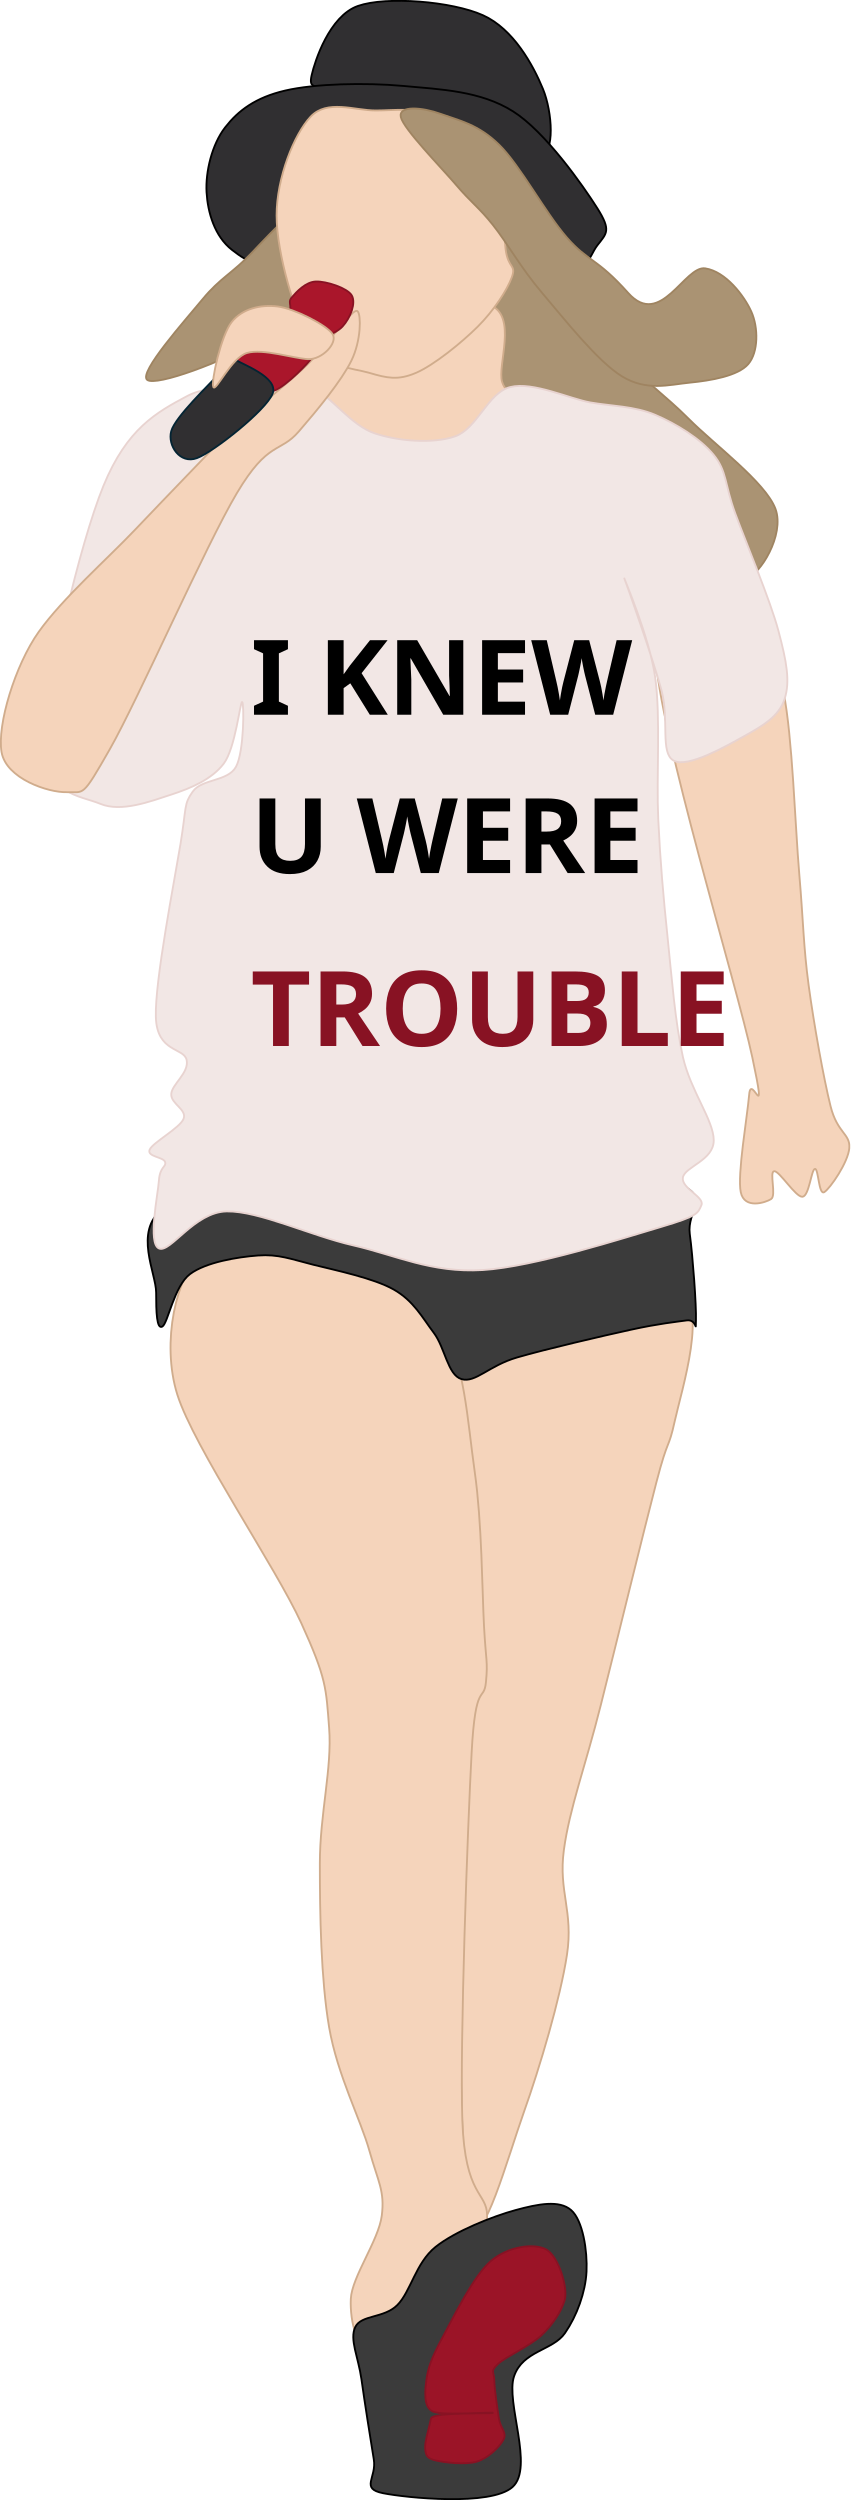
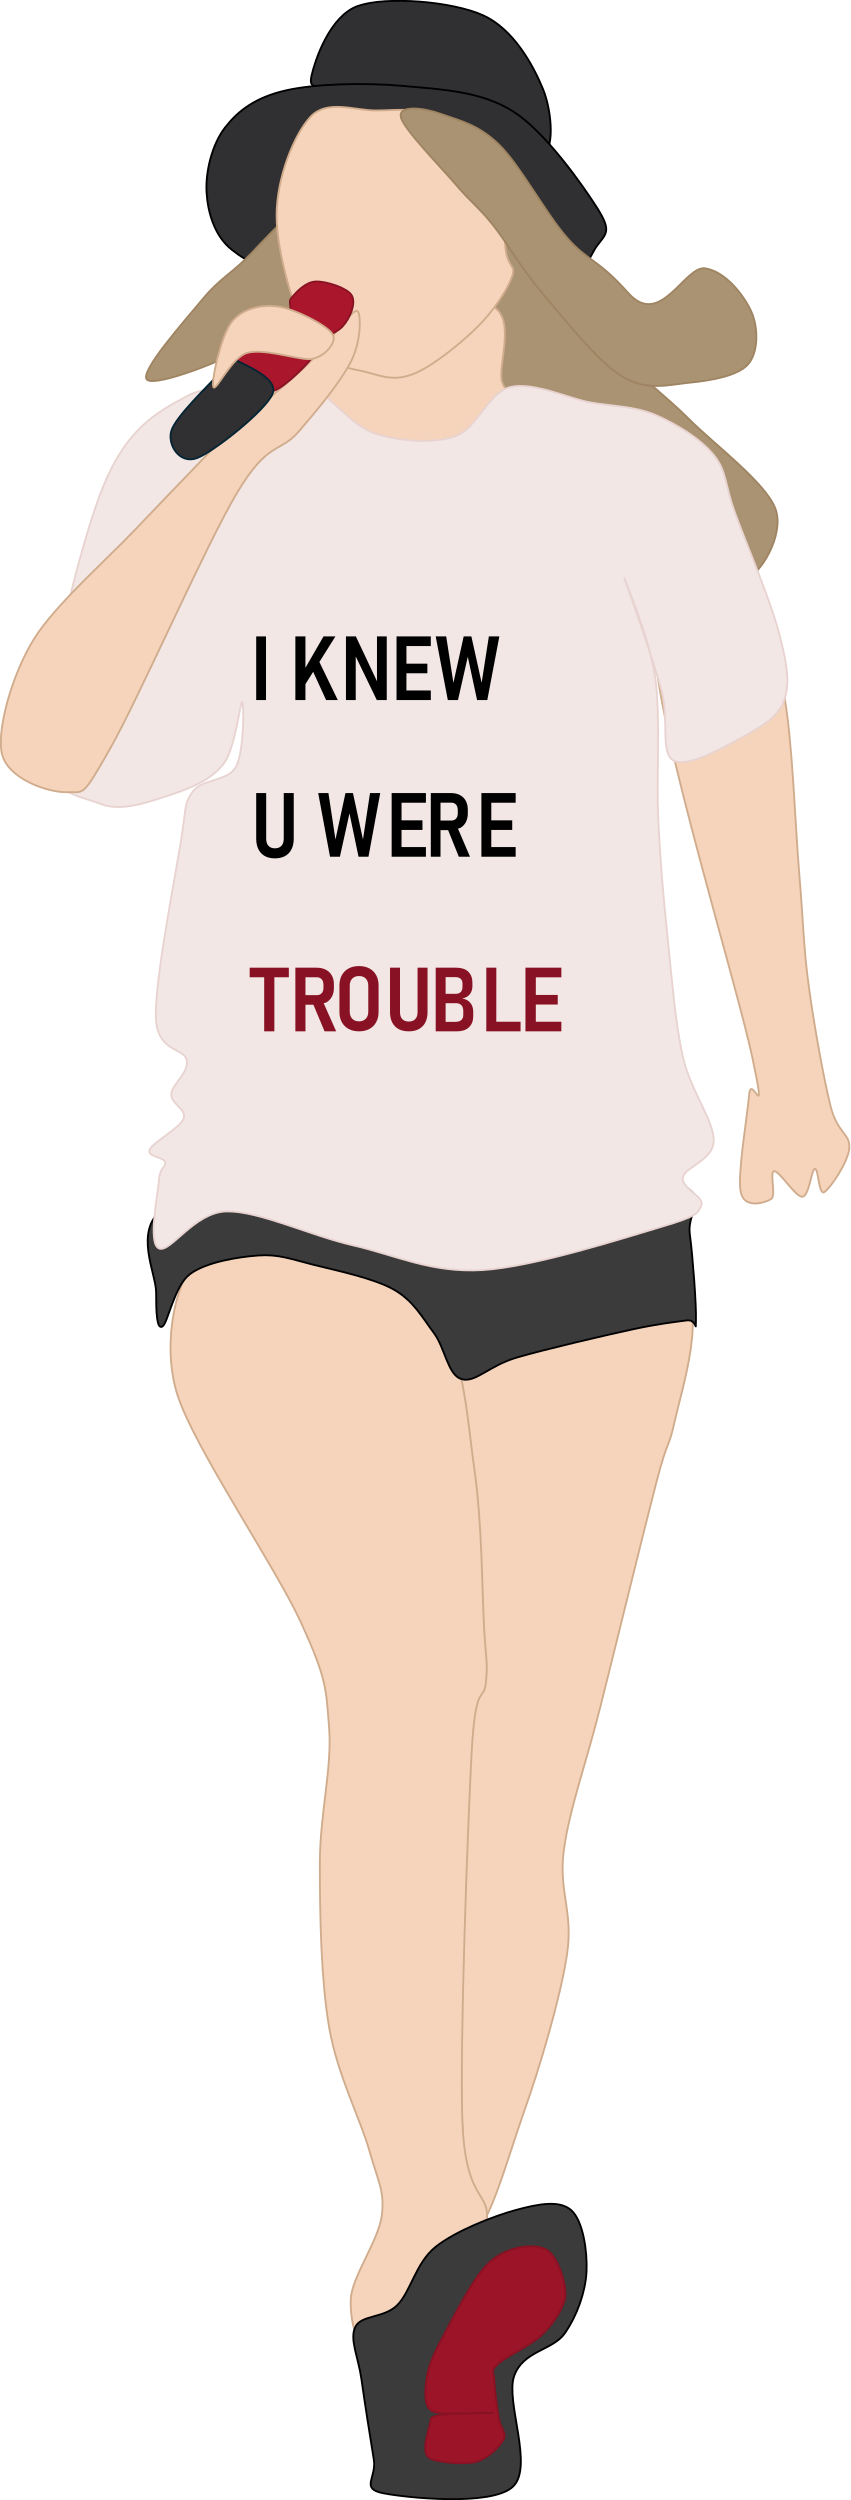
<svg xmlns="http://www.w3.org/2000/svg" width="521" height="1532" xml:space="preserve" overflow="hidden">
  <g transform="translate(-3697 -499)">
    <path d="M3888 545.016C3889.88 536.543 3898.86 508.767 3916.34 502.647 3933.82 496.527 3973.97 499.823 3992.87 508.297 4011.77 516.77 4023.81 539.132 4029.72 553.49 4035.62 567.849 4037.04 593.035 4028.3 594.447 4019.56 595.859 3997.83 568.79 3977.28 561.964 3956.73 555.138 3920.83 554.902 3905 553.49 3889.18 552.078 3886.11 553.49 3888 545.016Z" stroke="#000000" stroke-width="1.146" stroke-miterlimit="8" fill="#302F31" fill-rule="evenodd" />
    <path d="M3944.04 551.659C3920.78 549.536 3889.95 550.244 3871.76 554.489 3853.58 558.735 3842.95 566.754 3834.92 577.133 3826.89 587.511 3822.87 604.258 3823.58 616.759 3824.29 629.26 3828.54 643.883 3839.17 652.139 3849.8 660.394 3855.7 663.225 3887.35 666.291 3919 669.357 3999.78 673.367 4029.07 670.537 4058.36 667.706 4057.42 656.62 4063.09 649.308 4068.75 641.997 4071.71 640.345 4063.09 626.665 4054.46 612.985 4031.2 579.727 4011.36 567.226 3991.52 554.725 3967.31 553.782 3944.04 551.659Z" stroke="#000000" stroke-width="1.146" stroke-miterlimit="8" fill="#302F31" fill-rule="evenodd" />
    <path d="M3979.38 598.592C3972.76 600.486 3979.06 632.066 3983.16 655.434 3987.26 678.802 3994.19 721.434 4003.95 738.803 4013.72 756.171 4020.65 747.013 4041.76 759.645 4062.87 772.277 4111.7 799.119 4130.6 814.592 4149.51 830.066 4148.25 853.119 4155.18 852.487 4162.11 851.856 4178.18 826.908 4172.19 810.803 4166.2 794.698 4135.01 771.645 4119.26 755.855 4103.51 740.066 4093.74 734.697 4077.67 716.066 4061.61 697.434 4038.29 663.644 4022.86 644.066 4007.42 624.487 3986 596.697 3979.38 598.592Z" stroke="#9F8461" stroke-width="1.146" stroke-miterlimit="8" fill="#AA9373" fill-rule="evenodd" />
    <path d="M3896.94 615.595C3904.51 617.499 3904.2 649.552 3896.94 665.102 3889.68 680.653 3871.7 697.79 3853.41 708.897 3835.11 720.004 3792.52 736.19 3787.16 731.747 3781.8 727.304 3810.5 695.251 3821.23 682.239 3831.96 669.228 3839.53 666.372 3851.51 653.677 3863.5 640.983 3889.37 613.69 3896.94 615.595Z" stroke="#9F8461" stroke-width="1.146" stroke-miterlimit="8" fill="#AA9373" fill-rule="evenodd" />
    <path d="M4112.4 1290.31C4092.89 1283.69 4017.06 1319.62 3993.46 1330.03 3969.86 1340.43 3973.01 1317.73 3970.81 1352.72 3968.6 1387.71 3978.99 1483.23 3980.25 1539.97 3981.5 1596.71 3977.41 1639.58 3978.36 1693.17 3979.3 1746.76 3979.3 1844.8 3985.91 1861.5 3992.52 1878.21 4008.25 1820.84 4018 1793.41 4027.76 1765.99 4040.34 1723.75 4044.43 1696.95 4048.53 1670.16 4039.09 1658.18 4042.55 1632.65 4046.01 1607.11 4055.76 1581.26 4065.2 1543.75 4074.64 1506.24 4091.63 1436.57 4099.18 1407.57 4106.74 1378.57 4106.42 1388.34 4110.51 1369.75 4114.6 1351.15 4131.91 1296.93 4112.4 1290.31Z" stroke="#D0AC8C" stroke-width="1.146" stroke-miterlimit="8" fill="#F5D4BB" fill-rule="evenodd" />
    <path d="M3900.59 1272.34C3924.95 1279.59 3952.47 1288.73 3967.03 1310.16 3981.58 1331.6 3983.48 1370.05 3987.91 1400.94 3992.34 1431.83 3992.46 1474.03 3993.6 1495.5 3994.75 1516.97 3996.05 1516.85 3994.79 1529.78 3993.52 1542.7 3988.42 1528.32 3986.01 1573.04 3983.6 1617.76 3978.73 1750.81 3980.31 1798.09 3981.9 1845.37 3995.5 1842.22 3995.5 1856.72 3995.5 1871.22 3991.7 1871.53 3980.31 1885.09 3968.93 1898.64 3938.56 1934.26 3927.17 1938.04 3915.78 1941.82 3911.35 1921.34 3911.98 1907.78 3912.61 1894.23 3929.06 1871.85 3930.96 1856.72 3932.86 1841.59 3928.75 1836.23 3923.37 1817 3917.99 1797.78 3903.76 1770.67 3898.69 1741.36 3893.63 1712.04 3893 1671.7 3893 1641.12 3893 1610.55 3900.59 1582.5 3898.69 1557.91 3896.8 1533.32 3897.11 1527.65 3881.61 1493.61 3866.11 1459.57 3815.81 1385.81 3805.68 1353.66 3795.56 1321.51 3805.05 1280.22 3820.87 1266.66 3836.69 1253.11 3876.23 1265.09 3900.59 1272.34Z" stroke="#D0AC8C" stroke-width="1.146" stroke-miterlimit="8" fill="#F5D4BB" fill-rule="evenodd" />
    <path d="M4146.51 863.559C4133.41 859.524 4096.65 851.93 4098.57 899.159 4100.49 946.389 4148.43 1101.84 4158.02 1146.94 4167.61 1192.03 4157.28 1155.95 4156.1 1169.72 4154.92 1183.5 4148.71 1218.9 4150.94 1229.58 4153.18 1240.26 4166.11 1235.95 4169.52 1233.8 4172.94 1231.66 4168.25 1216.95 4171.44 1216.71 4174.64 1216.48 4184.54 1232.61 4188.7 1232.38 4192.85 1232.14 4194.13 1215.76 4196.37 1215.29 4198.61 1214.81 4198.61 1231.67 4202.12 1229.53 4205.64 1227.39 4216.82 1211.25 4217.46 1202.47 4218.1 1193.69 4210.11 1193.45 4205.96 1176.84 4201.8 1160.23 4195.73 1126.53 4192.54 1102.79 4189.34 1079.06 4189.34 1064.34 4186.78 1034.44 4184.23 1004.54 4182.63 950.661 4177.19 923.367 4171.76 896.074 4159.62 867.594 4146.51 863.559Z" stroke="#D0AC8C" stroke-width="1.146" stroke-miterlimit="8" fill="#F5D4BB" fill-rule="evenodd" />
    <path d="M3997.14 685.861C4014.46 692.47 4001.55 723 4004.7 733.072 4007.85 743.143 4018.87 740.31 4016.04 746.291 4013.2 752.271 3998.08 763.916 3987.69 768.952 3977.3 773.988 3962.81 775.246 3953.67 776.505 3944.54 777.764 3941.39 780.282 3932.89 776.505 3924.38 772.729 3910.21 759.824 3902.65 753.844 3895.09 747.864 3888.16 748.179 3887.53 740.625 3886.9 733.072 3896.66 716.391 3898.87 708.522 3901.07 700.653 3883.12 698.765 3900.76 693.414 3918.4 688.064 3979.82 679.251 3997.14 685.861Z" stroke="#D0AC8C" stroke-width="1.146" stroke-miterlimit="8" fill="#F5D4BB" fill-rule="evenodd" />
    <path d="M3796.46 1239.97C3778.81 1253.85 3792.68 1279.1 3792.68 1291.1 3792.68 1303.09 3792.99 1313.82 3796.46 1311.93 3799.92 1310.03 3803.7 1286.99 3813.47 1279.73 3823.24 1272.47 3842.45 1269.32 3855.05 1268.37 3867.66 1267.42 3875.22 1270.58 3889.08 1274.05 3902.94 1277.52 3925.94 1282.26 3938.23 1289.2 3950.51 1296.15 3955.87 1306.56 3962.8 1315.72 3969.73 1324.87 3971.31 1341.6 3979.81 1344.12 3988.32 1346.65 3996.51 1335.92 4013.84 1330.86 4031.16 1325.81 4066.45 1317.61 4083.77 1313.82 4101.1 1310.03 4111.18 1309.09 4117.8 1308.14 4124.42 1307.19 4123.15 1316.98 4123.47 1308.14 4123.79 1299.3 4121.58 1269 4119.69 1255.12 4117.8 1241.23 4132.92 1231.13 4112.13 1224.82 4091.34 1218.5 4030.53 1220.08 3994.93 1217.24 3959.33 1214.4 3931.93 1205.88 3898.53 1207.77 3865.14 1209.67 3814.1 1226.08 3796.46 1239.97Z" stroke="#000000" stroke-width="1.146" stroke-miterlimit="8" fill="#3B3B3B" fill-rule="evenodd" />
    <path d="M4009.72 736.185C3995.86 739.654 3989.57 761.726 3975.72 766.456 3961.87 771.186 3940.77 769.294 3926.61 764.564 3912.44 759.834 3900.16 742.491 3890.72 738.077 3881.28 733.663 3883.16 737.446 3869.94 738.077 3856.72 738.708 3829.65 732.086 3811.39 741.861 3793.13 751.636 3774.87 761.411 3760.39 796.728 3745.91 832.044 3724.82 921.281 3724.5 953.76 3724.19 986.239 3745.6 986.239 3758.5 991.599 3771.41 996.96 3789.35 990.023 3801.95 985.923 3814.54 981.824 3826.81 976.464 3834.06 967.004 3841.3 957.544 3844.13 928.849 3845.39 929.165 3846.65 929.48 3846.65 959.751 3841.61 968.896 3836.57 978.04 3820.83 976.148 3815.17 984.031 3809.5 991.915 3811.39 993.176 3807.61 1016.19 3803.83 1039.21 3791.87 1100.07 3792.5 1122.14 3793.13 1144.22 3809.82 1140.75 3811.39 1148.63 3812.96 1156.51 3802.26 1163.45 3801.95 1169.44 3801.63 1175.43 3811.7 1178.9 3809.5 1184.58 3807.3 1190.25 3790.61 1199.08 3788.72 1203.5 3786.83 1207.91 3797.22 1207.91 3798.17 1211.07 3799.11 1214.22 3795.02 1213.59 3794.39 1222.42 3793.76 1231.25 3787.46 1260.89 3794.39 1264.04 3801.32 1267.19 3816.11 1241.65 3835.94 1241.34 3855.78 1241.02 3887.26 1256.16 3913.39 1262.15 3939.51 1268.14 3961.24 1279.18 3992.72 1277.28 4024.2 1275.39 4079.92 1257.42 4102.27 1250.8 4124.62 1244.18 4124.62 1242.6 4126.82 1237.55 4129.03 1232.51 4114.23 1227.15 4115.49 1220.53 4116.75 1213.9 4134.38 1210.12 4134.38 1197.82 4134.38 1185.52 4120.21 1167.55 4115.49 1146.74 4110.77 1125.93 4108.56 1097.23 4106.05 1072.95 4103.53 1048.67 4101.64 1027.55 4100.38 1001.06 4099.12 974.572 4101.95 938.624 4098.49 914.029 4095.03 889.433 4078.97 852.225 4079.6 853.486 4080.23 854.748 4097.23 902.993 4102.27 921.597 4107.31 940.201 4101.32 960.382 4109.82 965.112 4118.32 969.842 4141.93 956.283 4153.27 949.976 4164.6 943.67 4174.36 937.994 4177.82 927.273 4181.28 916.551 4179.08 904.569 4174.04 885.65 4169.01 866.73 4154.21 831.729 4147.6 813.755 4140.99 795.782 4142.56 787.898 4134.38 777.808 4126.19 767.718 4111.08 758.573 4098.49 753.213 4085.9 747.852 4071.42 747.852 4058.83 745.645 4046.23 743.437 4023.57 732.717 4009.72 736.185Z" stroke="#E8D3D0" stroke-width="1.146" stroke-miterlimit="8" fill="#F2E7E5" fill-rule="evenodd" />
    <path d="M3931.73 2026.83C3945.89 2029.66 3997.69 2035 4011.07 2023.06 4024.46 2011.12 4006.67 1970.88 4012.02 1955.17 4017.37 1939.45 4035.79 1939.45 4043.19 1928.76 4050.59 1918.08 4055.79 1903.62 4056.42 1891.05 4057.04 1878.47 4054.21 1859.61 4046.97 1853.33 4039.73 1847.04 4026.82 1849.56 4012.96 1853.33 3999.11 1857.1 3975.93 1866.25 3963.84 1875.96 3951.76 1885.66 3948.65 1903.38 3940.46 1911.56 3932.28 1919.73 3918.38 1917.41 3914.72 1924.99 3911.06 1932.58 3916.61 1943.54 3918.5 1957.05 3920.39 1970.57 3924.17 1994.77 3926.06 2006.09 3927.95 2017.4 3917.56 2024 3931.73 2026.83Z" stroke="#000000" stroke-width="1.146" stroke-miterlimit="8" fill="#3B3B3B" fill-rule="evenodd" />
    <path d="M4031.69 1877.45C4024.16 1873.42 4008.39 1875.56 3997.8 1884.55 3987.2 1893.55 3974.73 1919.24 3968.14 1931.44 3961.55 1943.63 3959.19 1950.14 3958.25 1957.72 3957.31 1965.3 3956.6 1974.41 3962.49 1976.9 3968.37 1979.38 3999.44 1976.9 3999.21 1977.61 3998.97 1978.32 3961.78 1976.9 3961.08 1981.16 3960.37 1985.42 3957.08 1995.37 3957.55 1999.63 3958.02 2003.89 3958.61 2005.43 3963.9 2006.73 3969.2 2008.04 3982.38 2009.57 3989.32 2007.44 3996.27 2005.31 4003.33 1998.33 4005.56 1993.95 4007.8 1989.57 4003.68 1987.2 4002.74 1981.16 4001.8 1975.12 4000.03 1963.28 3999.91 1957.72 3999.8 1952.15 3997.21 1952.39 4002.03 1947.77 4006.86 1943.16 4022.04 1936.53 4028.87 1930.02 4035.69 1923.5 4040.64 1916.16 4042.99 1908.7 4045.34 1901.25 4039.22 1881.47 4031.69 1877.45Z" stroke="#881223" stroke-width="1.146" stroke-miterlimit="8" fill="#9B1427" fill-rule="evenodd" />
    <path d="M3927.19 566.707C3914.23 566.707 3897.48 559.77 3887.36 570.491 3877.25 581.212 3866.5 608.013 3866.5 631.03 3866.5 654.048 3877.88 692.516 3887.36 708.596 3896.85 724.677 3912.65 724.362 3923.4 727.515 3934.15 730.668 3940.79 732.245 3951.85 727.515 3962.91 722.785 3979.98 708.912 3989.78 699.137 3999.58 689.362 4007.8 676.75 4010.65 668.867 4013.49 660.985 4008.44 663.822 4006.85 651.841 4005.27 639.859 4008.12 610.535 4001.16 596.977 3994.21 583.419 3979.98 576.482 3965.13 570.491 3950.27 564.5 3940.15 566.707 3927.19 566.707Z" stroke="#D0AC8C" stroke-width="1.146" stroke-miterlimit="8" fill="#F5D4BB" fill-rule="evenodd" />
    <path d="M3942.62 570.708C3944.19 577.964 3967.11 601.308 3976.53 612.35 3985.95 623.391 3990.35 625.915 3999.14 636.956 4007.93 647.997 4016.1 663.139 4029.29 678.597 4042.47 694.055 4063.2 720.554 4078.27 729.703 4093.35 738.851 4106.85 734.75 4119.72 733.488 4132.6 732.226 4149.24 729.387 4155.52 722.132 4161.8 714.876 4161.8 699.734 4157.41 689.954 4153.01 680.175 4141.71 665.348 4129.15 663.455 4116.58 661.562 4101.83 700.68 4082.04 678.597 4062.26 656.515 4057.55 659.669 4044.36 644.527 4031.17 629.385 4015.78 600.362 4002.91 587.743 3990.03 575.125 3978.41 572.917 3967.11 568.815 3955.8 564.714 3941.05 563.453 3942.62 570.708Z" stroke="#9F8461" stroke-width="1.146" stroke-miterlimit="8" fill="#AA9373" fill-rule="evenodd" />
    <path d="M3697.95 959.882C3700.79 976.254 3726.72 984.755 3737.79 984.44 3748.86 984.125 3746.96 988.532 3764.36 957.993 3781.75 927.453 3822.86 833.629 3842.15 801.2 3861.44 768.771 3868.39 776.957 3880.09 763.419 3891.79 749.88 3906.34 732.249 3912.35 719.97 3918.36 707.691 3918.36 691.949 3916.14 689.745 3913.93 687.541 3904.76 700.765 3899.07 706.747 3893.38 712.729 3891.79 716.507 3881.99 725.637 3872.19 734.768 3850.68 752.084 3840.25 761.53 3829.81 770.975 3829.5 771.92 3819.38 782.309 3809.26 792.699 3779.53 823.869 3779.53 823.869 3763.09 841.186 3735.26 865.743 3720.72 886.208 3706.17 906.673 3695.1 943.51 3697.95 959.882Z" stroke="#D0AC8C" stroke-width="1.146" stroke-miterlimit="8" fill="#F5D4BB" fill-rule="evenodd" />
    <path d="M3841.66 720.355C3840 727.906 3851.58 743.008 3862.22 738.76 3867.53 740.176 3883.6 724.013 3887.02 719.647 3890.45 715.282 3877.22 717.523 3882.77 712.568 3888.32 707.612 3901.91 704.545 3906.87 699.118 3911.83 693.69 3915.26 684.606 3912.54 680.004 3909.82 675.403 3896.83 671.273 3890.57 671.509 3884.31 671.745 3878.75 677.762 3875.68 681.42 3872.61 685.078 3877.81 686.966 3872.14 693.455 3866.47 699.943 3843.31 712.804 3841.66 720.355Z" stroke="#881223" stroke-width="1.146" stroke-miterlimit="8" fill="#AA162B" fill-rule="evenodd" />
    <path d="M3801.93 763.227C3799.55 771.966 3807.29 783.579 3817.64 779.748 3827.99 775.917 3860.12 750.297 3864.05 740.24 3867.98 730.184 3844.89 722.043 3841.2 719.409 3837.51 716.775 3838.47 720.007 3831.92 727.31 3825.38 734.614 3804.31 754.487 3801.93 763.227Z" stroke="#042433" stroke-width="1.146" stroke-miterlimit="8" fill="#302F31" fill-rule="evenodd" />
    <path d="M3900.9 703.898C3897.77 698.518 3877.45 688.074 3867.13 686.808 3856.82 685.542 3845.56 688.074 3839 696.302 3832.43 704.531 3826.18 733.014 3827.74 736.179 3829.31 739.344 3838.69 718.14 3848.38 715.291 3858.07 712.443 3877.45 718.772 3885.89 719.089 3894.33 719.406 3904.03 709.278 3900.9 703.898Z" stroke="#D0AC8C" stroke-width="1.146" stroke-miterlimit="8" fill="#F5D4BB" fill-rule="evenodd" />
-     <text font-family="Bahnschrift SemiBold SemiCondensed,Bahnschrift SemiBold SemiCondensed_MSFontService,sans-serif" font-weight="600" font-stretch="semi-condensed" font-size="64" transform="matrix(1 0 0 1 3850.61 937)">I KNEW</text>
-     <text font-family="Bahnschrift SemiBold SemiCondensed,Bahnschrift SemiBold SemiCondensed_MSFontService,sans-serif" font-weight="600" font-stretch="semi-condensed" font-size="64" transform="matrix(1 0 0 1 4028.79 937)"> </text>
-     <text font-family="Bahnschrift SemiBold SemiCondensed,Bahnschrift SemiBold SemiCondensed_MSFontService,sans-serif" font-weight="600" font-stretch="semi-condensed" font-size="64" transform="matrix(1 0 0 1 3850.61 1034)">U WERE</text>
-     <text font-family="Bahnschrift SemiBold SemiCondensed,Bahnschrift SemiBold SemiCondensed_MSFontService,sans-serif" font-weight="600" font-stretch="semi-condensed" font-size="64" transform="matrix(1 0 0 1 4043.68 1034)"> </text>
-     <text fill="#881223" font-family="Bahnschrift SemiBold SemiCondensed,Bahnschrift SemiBold SemiCondensed_MSFontService,sans-serif" font-weight="600" font-stretch="semi-condensed" font-size="64" transform="matrix(1 0 0 1 3850.61 1140)">TROUBLE</text>
-     <text fill="#881223" font-family="Bahnschrift SemiBold SemiCondensed,Bahnschrift SemiBold SemiCondensed_MSFontService,sans-serif" font-weight="600" font-stretch="semi-condensed" font-size="64" transform="matrix(1 0 0 1 4076.34 1140)"> </text>
+     <path d="M3854 889 3860 889 3860 928 3854 928 3854 889Z" fill-rule="evenodd" />
+     <path d="M3878 889 3884.17 889 3884.17 908.222 3895.24 889 3902.55 889 3892.71 904.651 3904 928 3896.83 928 3888.91 910.683 3884.17 918.23 3884.17 928 3878 928 3878 889Z" fill-rule="evenodd" />
+     <path d="M3909 889 3915.07 889 3928.01 916.468 3928.01 889 3934 889 3934 928 3927.9 928 3914.99 901.269 3914.99 928 3909 928 3909 889Z" fill-rule="evenodd" />
+     <path d="M3940 889 3942.69 889 3946.08 889 3961 889 3961 894.901 3946.07 894.901 3946.06 905.684 3958.89 905.684 3958.89 911.585 3946.06 911.585 3946.05 922.099 3961 922.099 3961 928 3946.05 928 3942.69 928 3940 928 3940 889Z" fill-rule="evenodd" />
+     <path d="M3964 889 3970.43 889 3974.85 917.432 3981.14 889 3985.86 889 3992.15 917.432 3996.57 889 4003 889 3995.61 928 3989.35 928 3983.66 901.446 3977.65 928 3971.42 928 3964 889Z" fill-rule="evenodd" />
+     <path d="M3961 985 3963.61 985 3966.94 985 3973.46 985C3975.56 985 3977.37 985.411 3978.9 986.233 3980.43 987.055 3981.61 988.225 3982.43 989.744 3983.26 991.263 3983.67 993.068 3983.67 995.159L3983.67 997.437C3983.67 999.546 3983.25 1001.37 3982.42 1002.9 3981.59 1004.44 3980.41 1005.63 3978.89 1006.46L3977.63 1006.75 3985 1024 3978.17 1024 3971.6 1007.7 3966.94 1007.7 3966.94 1024 3961 1024 3961 985ZM3966.94 990.87 3966.94 1001.83 3973.59 1001.83C3974.8 1001.83 3975.76 1001.44 3976.47 1000.65 3977.17 999.867 3977.52 998.804 3977.52 997.464L3977.52 995.373C3977.52 993.997 3977.17 992.902 3976.47 992.089 3975.76 991.276 3974.8 990.87 3973.59 990.87L3966.94 990.87Z" fill-rule="evenodd" />
+     <path d="M3854 985 3860.12 985 3860.12 1012.99C3860.12 1014.86 3860.59 1016.3 3861.52 1017.32 3862.44 1018.34 3863.76 1018.85 3865.47 1018.85 3867.2 1018.85 3868.54 1018.34 3869.47 1017.32 3870.41 1016.3 3870.88 1014.86 3870.88 1012.99L3870.88 985 3877 985 3877 1012.8C3877 1016.69 3875.99 1019.69 3873.98 1021.81 3871.96 1023.94 3869.13 1025 3865.47 1025 3861.84 1025 3859.01 1023.94 3857.01 1021.81 3855 1019.69 3854 1016.69 3854 1012.8L3854 985Z" fill-rule="evenodd" />
+     <path d="M3892 985 3898.26 985 3902.57 1013.43 3908.7 985 3913.3 985 3919.43 1013.43 3923.74 985 3930 985 3922.8 1024 3916.7 1024 3911.16 997.445 3905.3 1024 3899.23 1024 3892 985Z" fill-rule="evenodd" />
+     <path d="M3937 985 3939.69 985 3943.08 985 3958 985 3958 990.901 3943.07 990.901 3943.06 1001.68 3955.89 1001.68 3955.89 1007.58 3943.06 1007.58 3943.05 1018.1 3958 1018.1 3958 1024 3943.05 1024 3939.69 1024 3937 1024 3937 985Z" fill-rule="evenodd" />
+     <path d="M3992 985 3994.69 985 3998.08 985 4013 985 4013 990.901 3998.07 990.901 3998.06 1001.68 4010.89 1001.68 4010.89 1007.58 3998.06 1007.58 3998.05 1018.1 4013 1018.1 4013 1024 3998.05 1024 3994.69 1024 3992 1024 3992 985Z" fill-rule="evenodd" />
+     <path d="M3917 1091C3919.47 1091 3921.59 1091.49 3923.38 1092.46 3925.16 1093.43 3926.55 1094.81 3927.53 1096.59 3928.51 1098.38 3929 1100.51 3929 1102.99L3929 1119.01C3929 1121.47 3928.51 1123.6 3927.53 1125.39 3926.55 1127.19 3925.16 1128.57 3923.38 1129.54 3921.59 1130.52 3919.47 1131 3917 1131 3914.55 1131 3912.43 1130.52 3910.64 1129.54 3908.84 1128.57 3907.46 1127.19 3906.47 1125.39 3905.49 1123.6 3905 1121.47 3905 1119.01L3905 1102.99C3905 1100.51 3905.49 1098.38 3906.47 1096.59 3907.46 1094.81 3908.84 1093.43 3910.64 1092.46 3912.43 1091.49 3914.55 1091 3917 1091ZM3917 1097.12C3915.25 1097.12 3913.87 1097.65 3912.85 1098.71 3911.83 1099.77 3911.32 1101.22 3911.32 1103.05L3911.32 1118.92C3911.32 1120.76 3911.83 1122.21 3912.85 1123.28 3913.87 1124.35 3915.25 1124.88 3917 1124.88 3918.75 1124.88 3920.14 1124.35 3921.16 1123.28 3922.19 1122.21 3922.69 1120.76 3922.68 1118.92L3922.68 1103.05C3922.69 1101.22 3922.19 1099.76 3921.18 1098.7 3920.16 1097.63 3918.77 1097.1 3917 1097.12Z" fill="#881223" fill-rule="evenodd" />
+     <path d="M3878 1092 3880.71 1092 3884.19 1092 3890.97 1092C3893.16 1092 3895.06 1092.41 3896.65 1093.23 3898.24 1094.06 3899.47 1095.23 3900.33 1096.74 3901.19 1098.26 3901.62 1100.07 3901.62 1102.16L3901.62 1104.44C3901.62 1106.55 3901.18 1108.37 3900.31 1109.91 3899.44 1111.44 3898.22 1112.63 3896.63 1113.46L3895.33 1113.75 3903 1131 3895.89 1131 3889.04 1114.7 3884.19 1114.7 3884.19 1131 3878 1131 3878 1092ZM3884.19 1097.87 3884.19 1108.83 3891.11 1108.83C3892.38 1108.83 3893.38 1108.44 3894.11 1107.65 3894.84 1106.87 3895.21 1105.8 3895.21 1104.46L3895.21 1102.37C3895.21 1101 3894.84 1099.9 3894.11 1099.09 3893.38 1098.28 3892.38 1097.87 3891.11 1097.87L3884.19 1097.87Z" fill="#881223" fill-rule="evenodd" />
+     <path d="M3850 1092 3874 1092 3874 1097.87 3865.13 1097.87 3865.13 1131 3858.9 1131 3858.9 1097.87 3850 1097.87 3850 1092Z" fill="#881223" fill-rule="evenodd" />
+     <path d="M3936 1092 3942.12 1092 3942.12 1119.29C3942.12 1121.12 3942.59 1122.52 3943.51 1123.51 3944.44 1124.5 3945.76 1125 3947.47 1125 3949.2 1125 3950.54 1124.5 3951.47 1123.51 3952.41 1122.52 3952.88 1121.12 3952.88 1119.29L3952.88 1092 3959 1092 3959 1119.11C3959 1122.89 3957.99 1125.82 3955.98 1127.89 3953.96 1129.96 3951.13 1131 3947.47 1131 3943.84 1131 3941.01 1129.96 3939.01 1127.89 3937 1125.82 3936 1122.89 3936 1119.11L3936 1092Z" fill="#881223" fill-rule="evenodd" />
+     <path d="M3964 1092 3967.35 1092 3970.08 1092 3976.56 1092C3979.78 1092 3982.25 1092.81 3983.95 1094.44 3985.65 1096.07 3986.5 1098.34 3986.5 1101.25L3986.5 1103.32C3986.5 1105.29 3985.96 1106.94 3984.89 1108.29 3983.82 1109.64 3982.26 1110.51 3980.23 1110.88 3982.37 1111.21 3984.03 1112.09 3985.22 1113.54 3986.41 1114.99 3987 1116.81 3987 1119.01L3987 1121.67C3987 1124.58 3986.13 1126.86 3984.4 1128.52 3982.66 1130.17 3980.24 1131 3977.12 1131L3970.08 1131 3967.35 1131 3964 1131 3964 1092ZM3970.08 1097.79 3970.08 1108.01 3976.27 1108.01C3977.62 1108.01 3978.64 1107.64 3979.35 1106.9 3980.06 1106.16 3980.41 1105.1 3980.41 1103.72L3980.41 1101.68C3980.41 1100.43 3980.04 1099.47 3979.3 1098.8 3978.55 1098.13 3977.49 1097.79 3976.11 1097.79L3970.08 1097.79ZM3970.08 1113.75 3970.08 1125.18 3976.08 1125.18C3977.7 1125.18 3978.9 1124.81 3979.7 1124.08 3980.49 1123.35 3980.89 1122.35 3980.89 1121.08L3980.89 1118.45C3980.89 1116.98 3980.51 1115.83 3979.74 1115 3978.97 1114.17 3977.83 1113.75 3976.32 1113.75L3970.08 1113.75Z" fill="#881223" fill-rule="evenodd" />
+     <path d="M3995 1092 4001.15 1092 4001.13 1125.13 4016 1125.13 4016 1131 4001.13 1131 3997.89 1131 3995 1131 3995 1092Z" fill="#881223" fill-rule="evenodd" />
+     <path d="M4019 1092 4021.82 1092 4025.36 1092 4041 1092 4041 1097.9 4025.36 1097.9 4025.35 1108.68 4038.79 1108.68 4038.79 1114.58 4025.35 1114.58 4025.34 1125.1 4041 1125.1 4041 1131 4025.34 1131 4021.82 1131 4019 1131 4019 1092Z" fill="#881223" fill-rule="evenodd" />
  </g>
</svg>
